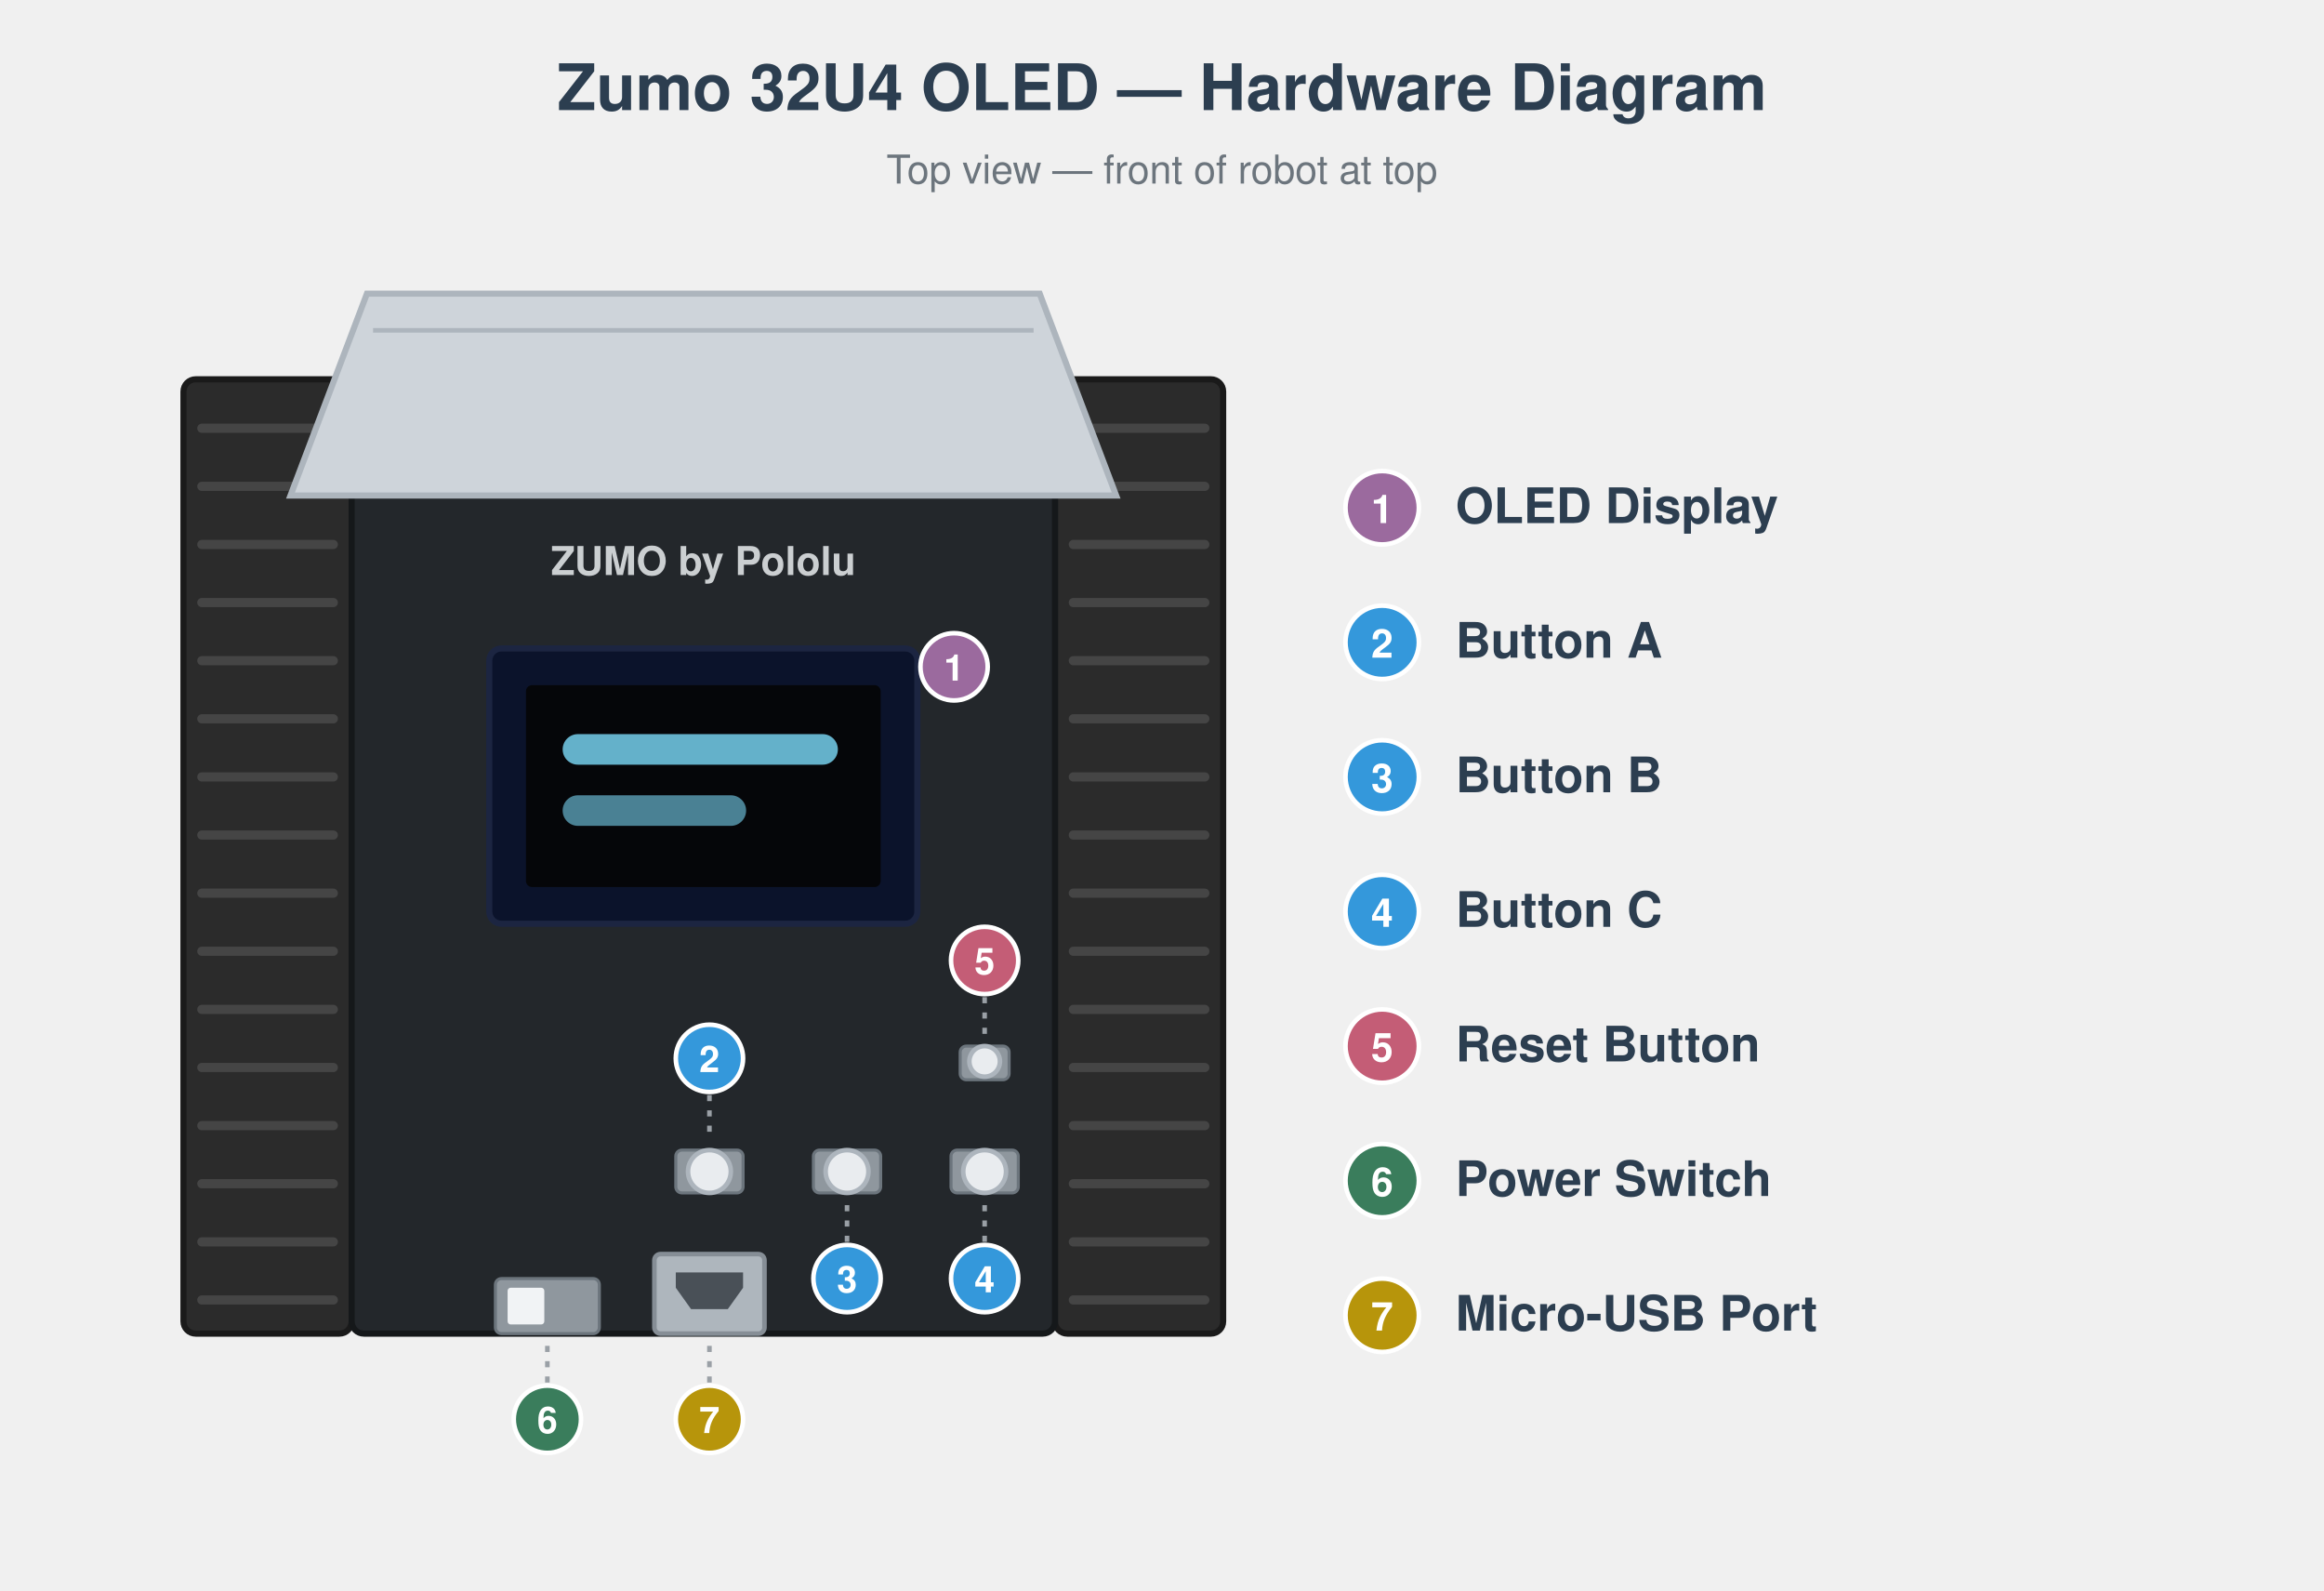
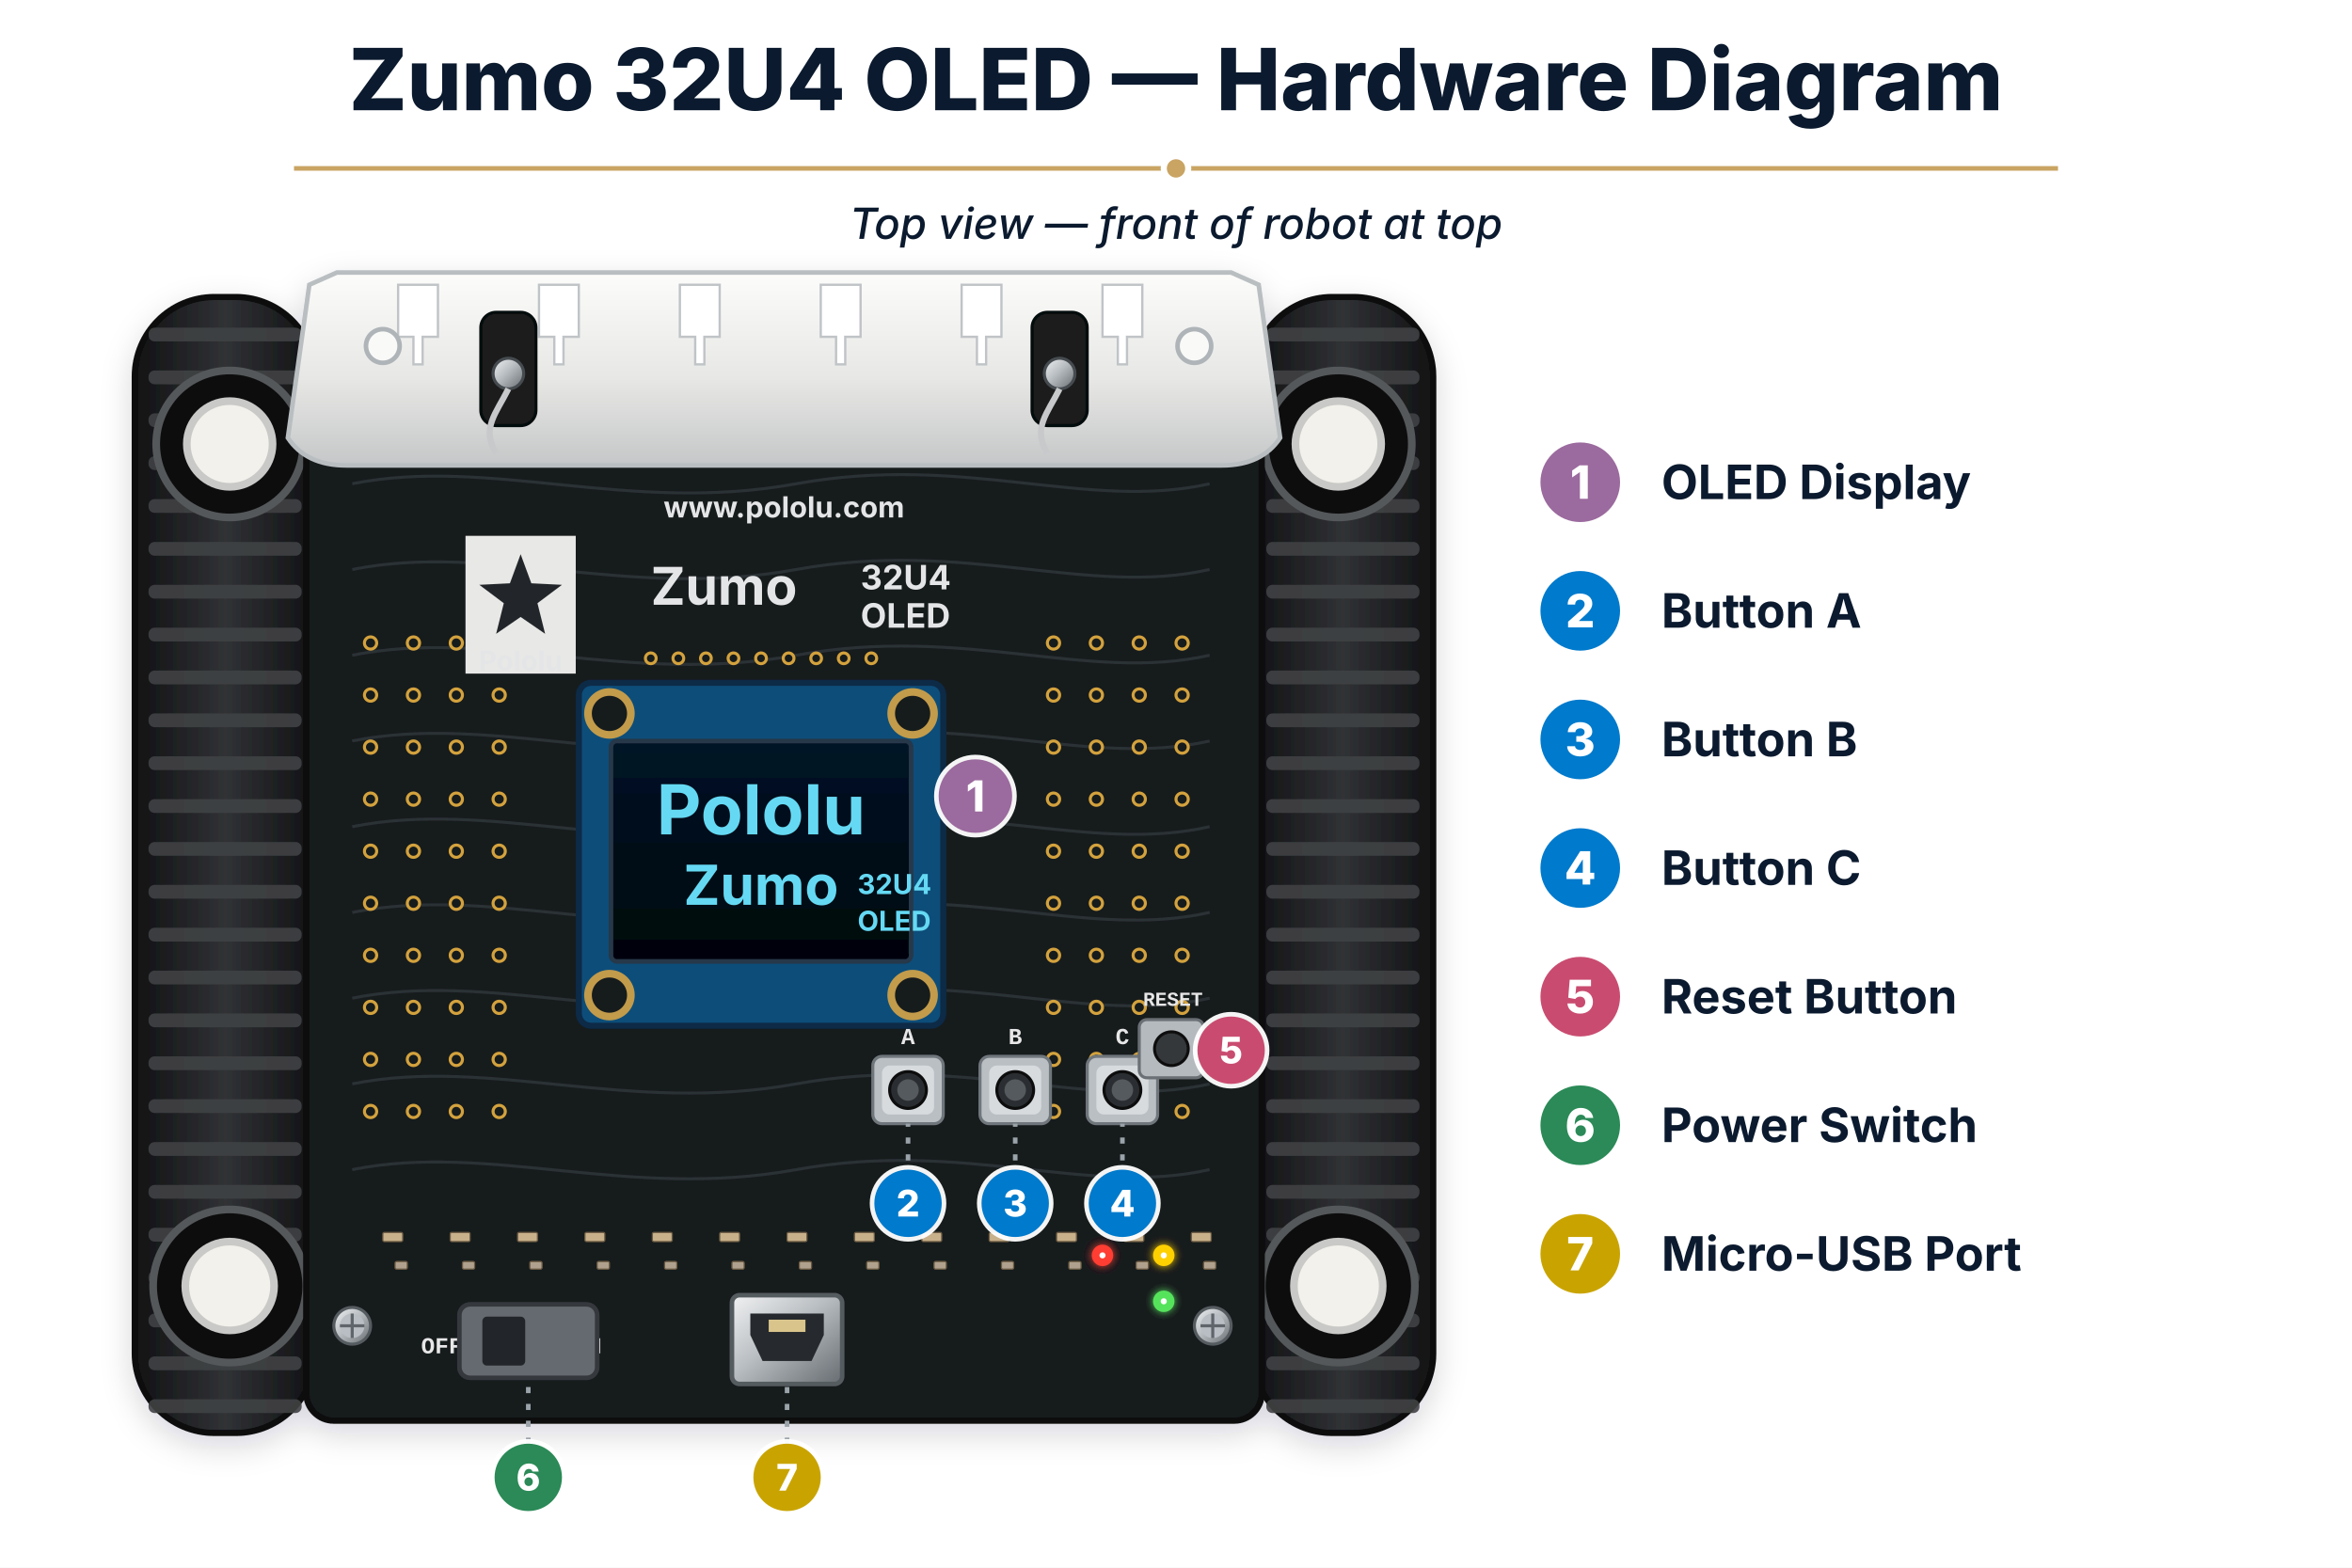
- <svg xmlns="http://www.w3.org/2000/svg" viewBox="0 0 760 520" font-family="Helvetica, Arial, sans-serif">
-   <text x="380" y="36" text-anchor="middle" font-size="21" font-weight="bold" fill="#2c3e50">Zumo 32U4 OLED — Hardware Diagram</text>
-   <text x="380" y="60" text-anchor="middle" font-size="13" fill="#6c757d">Top view — front of robot at top</text>
-   <rect x="60" y="124" width="55" height="312" rx="4" fill="#2b2b2b" stroke="#1a1a1a" stroke-width="2" />
-   <rect x="345" y="124" width="55" height="312" rx="4" fill="#2b2b2b" stroke="#1a1a1a" stroke-width="2" />
-   <g stroke="#454545" stroke-width="3" stroke-linecap="round">
-     <line x1="66" y1="140" x2="109" y2="140" />
-     <line x1="66" y1="159" x2="109" y2="159" />
-     <line x1="66" y1="178" x2="109" y2="178" />
-     <line x1="66" y1="197" x2="109" y2="197" />
-     <line x1="66" y1="216" x2="109" y2="216" />
-     <line x1="66" y1="235" x2="109" y2="235" />
-     <line x1="66" y1="254" x2="109" y2="254" />
-     <line x1="66" y1="273" x2="109" y2="273" />
-     <line x1="66" y1="292" x2="109" y2="292" />
-     <line x1="66" y1="311" x2="109" y2="311" />
-     <line x1="66" y1="330" x2="109" y2="330" />
-     <line x1="66" y1="349" x2="109" y2="349" />
-     <line x1="66" y1="368" x2="109" y2="368" />
-     <line x1="66" y1="387" x2="109" y2="387" />
-     <line x1="66" y1="406" x2="109" y2="406" />
-     <line x1="66" y1="425" x2="109" y2="425" />
-     <line x1="351" y1="140" x2="394" y2="140" />
-     <line x1="351" y1="159" x2="394" y2="159" />
-     <line x1="351" y1="178" x2="394" y2="178" />
-     <line x1="351" y1="197" x2="394" y2="197" />
-     <line x1="351" y1="216" x2="394" y2="216" />
-     <line x1="351" y1="235" x2="394" y2="235" />
-     <line x1="351" y1="254" x2="394" y2="254" />
-     <line x1="351" y1="273" x2="394" y2="273" />
-     <line x1="351" y1="292" x2="394" y2="292" />
-     <line x1="351" y1="311" x2="394" y2="311" />
-     <line x1="351" y1="330" x2="394" y2="330" />
-     <line x1="351" y1="349" x2="394" y2="349" />
-     <line x1="351" y1="368" x2="394" y2="368" />
-     <line x1="351" y1="387" x2="394" y2="387" />
-     <line x1="351" y1="406" x2="394" y2="406" />
-     <line x1="351" y1="425" x2="394" y2="425" />
+ <svg xmlns="http://www.w3.org/2000/svg" width="1536" height="1024" viewBox="0 0 1536 1024" role="img" aria-labelledby="title desc">
+   <defs>
+     <linearGradient id="track" x1="0" y1="0" x2="1" y2="0">
+       <stop offset="0" stop-color="#111214" />
+       <stop offset="0.5" stop-color="#303235" />
+       <stop offset="1" stop-color="#111214" />
+     </linearGradient>
+     <linearGradient id="metal" x1="0" y1="0" x2="1" y2="1">
+       <stop offset="0" stop-color="#F1F2F3" />
+       <stop offset="0.45" stop-color="#B9BEC2" />
+       <stop offset="1" stop-color="#666C71" />
+     </linearGradient>
+     <linearGradient id="blade" x1="0" y1="0" x2="0" y2="1">
+       <stop offset="0" stop-color="#FCFCFB" />
+       <stop offset="0.55" stop-color="#E7E7E5" />
+       <stop offset="1" stop-color="#C5C7C8" />
+     </linearGradient>
+     <linearGradient id="oledBlue" x1="0" y1="0" x2="0" y2="1">
+       <stop offset="0" stop-color="#061426" />
+       <stop offset="1" stop-color="#00050B" />
+     </linearGradient>
+     <filter id="softShadow" x="-20%" y="-20%" width="140%" height="150%">
+       <feDropShadow dx="0" dy="7" stdDeviation="10" flood-color="#0B1A2E" flood-opacity="0.16" />
+     </filter>
+     <filter id="tinyGlow" x="-100%" y="-100%" width="300%" height="300%">
+       <feGaussianBlur stdDeviation="3" result="b" />
+       <feMerge>
+         <feMergeNode in="b" />
+         <feMergeNode in="SourceGraphic" />
+       </feMerge>
+     </filter>
+     <style>
+     .title{font-family:Inter,Arial,sans-serif;font-size:56px;font-weight:800;fill:#0B1A2E;}
+     .subtitle{font-family:Inter,Arial,sans-serif;font-size:28px;font-style:italic;font-weight:500;fill:#0B1A2E;}
+     .legend{font-family:Inter,Arial,sans-serif;font-size:31px;font-weight:700;fill:#0B1A2E;}
+     .badge{font-family:Inter,Arial,sans-serif;font-weight:800;fill:#FFFFFF;}
+     .silk{font-family:'JetBrains Mono','Courier New',monospace;font-weight:700;fill:#E7E7E7;}
+     .boardtext{font-family:Inter,Arial,sans-serif;font-weight:700;fill:#E4E5E6;}
+   </style>
+   </defs>
+   <rect width="1536" height="1024" fill="#FFFFFF" />
+   <text x="768" y="72" text-anchor="middle" class="title">Zumo 32U4 OLED — Hardware Diagram</text>
+   <line x1="192" y1="110" x2="1344" y2="110" stroke="#C9A463" stroke-width="3" />
+   <circle cx="768" cy="110" r="8" fill="#C9A463" stroke="#FFFFFF" stroke-width="4" />
+   <text x="768" y="156" text-anchor="middle" class="subtitle">Top view — front of robot at top</text>
+   <g filter="url(#softShadow)">
+     <rect x="88" y="194" width="118" height="742" rx="52" fill="url(#track)" stroke="#08090A" stroke-width="4" />
+     <rect x="818" y="194" width="118" height="742" rx="52" fill="url(#track)" stroke="#08090A" stroke-width="4" />
+     <rect x="97" y="214" width="100" height="9" rx="4" fill="#3F4144" opacity="0.9" />
+     <rect x="827" y="214" width="100" height="9" rx="4" fill="#3F4144" opacity="0.9" />
+     <rect x="97" y="242" width="100" height="9" rx="4" fill="#3F4144" opacity="0.9" />
+     <rect x="827" y="242" width="100" height="9" rx="4" fill="#3F4144" opacity="0.9" />
+     <rect x="97" y="270" width="100" height="9" rx="4" fill="#3F4144" opacity="0.9" />
+     <rect x="827" y="270" width="100" height="9" rx="4" fill="#3F4144" opacity="0.9" />
+     <rect x="97" y="298" width="100" height="9" rx="4" fill="#3F4144" opacity="0.9" />
+     <rect x="827" y="298" width="100" height="9" rx="4" fill="#3F4144" opacity="0.9" />
+     <rect x="97" y="326" width="100" height="9" rx="4" fill="#3F4144" opacity="0.9" />
+     <rect x="827" y="326" width="100" height="9" rx="4" fill="#3F4144" opacity="0.9" />
+     <rect x="97" y="354" width="100" height="9" rx="4" fill="#3F4144" opacity="0.9" />
+     <rect x="827" y="354" width="100" height="9" rx="4" fill="#3F4144" opacity="0.9" />
+     <rect x="97" y="382" width="100" height="9" rx="4" fill="#3F4144" opacity="0.9" />
+     <rect x="827" y="382" width="100" height="9" rx="4" fill="#3F4144" opacity="0.9" />
+     <rect x="97" y="410" width="100" height="9" rx="4" fill="#3F4144" opacity="0.9" />
+     <rect x="827" y="410" width="100" height="9" rx="4" fill="#3F4144" opacity="0.9" />
+     <rect x="97" y="438" width="100" height="9" rx="4" fill="#3F4144" opacity="0.9" />
+     <rect x="827" y="438" width="100" height="9" rx="4" fill="#3F4144" opacity="0.9" />
+     <rect x="97" y="466" width="100" height="9" rx="4" fill="#3F4144" opacity="0.9" />
+     <rect x="827" y="466" width="100" height="9" rx="4" fill="#3F4144" opacity="0.9" />
+     <rect x="97" y="494" width="100" height="9" rx="4" fill="#3F4144" opacity="0.9" />
+     <rect x="827" y="494" width="100" height="9" rx="4" fill="#3F4144" opacity="0.9" />
+     <rect x="97" y="522" width="100" height="9" rx="4" fill="#3F4144" opacity="0.9" />
+     <rect x="827" y="522" width="100" height="9" rx="4" fill="#3F4144" opacity="0.9" />
+     <rect x="97" y="550" width="100" height="9" rx="4" fill="#3F4144" opacity="0.9" />
+     <rect x="827" y="550" width="100" height="9" rx="4" fill="#3F4144" opacity="0.9" />
+     <rect x="97" y="578" width="100" height="9" rx="4" fill="#3F4144" opacity="0.9" />
+     <rect x="827" y="578" width="100" height="9" rx="4" fill="#3F4144" opacity="0.9" />
+     <rect x="97" y="606" width="100" height="9" rx="4" fill="#3F4144" opacity="0.9" />
+     <rect x="827" y="606" width="100" height="9" rx="4" fill="#3F4144" opacity="0.9" />
+     <rect x="97" y="634" width="100" height="9" rx="4" fill="#3F4144" opacity="0.9" />
+     <rect x="827" y="634" width="100" height="9" rx="4" fill="#3F4144" opacity="0.9" />
+     <rect x="97" y="662" width="100" height="9" rx="4" fill="#3F4144" opacity="0.9" />
+     <rect x="827" y="662" width="100" height="9" rx="4" fill="#3F4144" opacity="0.9" />
+     <rect x="97" y="690" width="100" height="9" rx="4" fill="#3F4144" opacity="0.9" />
+     <rect x="827" y="690" width="100" height="9" rx="4" fill="#3F4144" opacity="0.9" />
+     <rect x="97" y="718" width="100" height="9" rx="4" fill="#3F4144" opacity="0.9" />
+     <rect x="827" y="718" width="100" height="9" rx="4" fill="#3F4144" opacity="0.9" />
+     <rect x="97" y="746" width="100" height="9" rx="4" fill="#3F4144" opacity="0.9" />
+     <rect x="827" y="746" width="100" height="9" rx="4" fill="#3F4144" opacity="0.9" />
+     <rect x="97" y="774" width="100" height="9" rx="4" fill="#3F4144" opacity="0.9" />
+     <rect x="827" y="774" width="100" height="9" rx="4" fill="#3F4144" opacity="0.9" />
+     <rect x="97" y="802" width="100" height="9" rx="4" fill="#3F4144" opacity="0.9" />
+     <rect x="827" y="802" width="100" height="9" rx="4" fill="#3F4144" opacity="0.9" />
+     <rect x="97" y="830" width="100" height="9" rx="4" fill="#3F4144" opacity="0.9" />
+     <rect x="827" y="830" width="100" height="9" rx="4" fill="#3F4144" opacity="0.9" />
+     <rect x="97" y="858" width="100" height="9" rx="4" fill="#3F4144" opacity="0.9" />
+     <rect x="827" y="858" width="100" height="9" rx="4" fill="#3F4144" opacity="0.9" />
+     <rect x="97" y="886" width="100" height="9" rx="4" fill="#3F4144" opacity="0.9" />
+     <rect x="827" y="886" width="100" height="9" rx="4" fill="#3F4144" opacity="0.9" />
+     <rect x="97" y="914" width="100" height="9" rx="4" fill="#3F4144" opacity="0.9" />
+     <rect x="827" y="914" width="100" height="9" rx="4" fill="#3F4144" opacity="0.9" />
+     <circle cx="150" cy="290" r="48" fill="#0E0F10" stroke="#55585A" stroke-width="5" />
+     <circle cx="150" cy="840" r="50" fill="#0E0F10" stroke="#55585A" stroke-width="5" />
+     <circle cx="150" cy="290" r="28" fill="#F3F1EB" stroke="#C9C9C7" stroke-width="5" />
+     <circle cx="150" cy="840" r="29" fill="#F3F1EB" stroke="#C9C9C7" stroke-width="5" />
+     <circle cx="874" cy="290" r="48" fill="#0E0F10" stroke="#55585A" stroke-width="5" />
+     <circle cx="874" cy="840" r="50" fill="#0E0F10" stroke="#55585A" stroke-width="5" />
+     <circle cx="874" cy="290" r="28" fill="#F3F1EB" stroke="#C9C9C7" stroke-width="5" />
+     <circle cx="874" cy="840" r="29" fill="#F3F1EB" stroke="#C9C9C7" stroke-width="5" />
+     <path d="M200 232 Q200 212 220 212 H804 Q824 212 824 232 V908 Q824 928 804 928 H220 Q200 928 200 908 Z" fill="#171A1D" />
+     <rect x="200" y="212" width="624" height="716" rx="18" fill="#171A1D" stroke="#08090A" stroke-width="4" />
+     <path d="M230 260 C320 242, 410 280, 520 260 S710 278, 790 260" fill="none" stroke="#2D3237" stroke-width="2" opacity="0.9" />
+     <path d="M230 316 C320 298, 410 336, 520 316 S710 334, 790 316" fill="none" stroke="#2D3237" stroke-width="2" opacity="0.9" />
+     <path d="M230 372 C320 354, 410 392, 520 372 S710 390, 790 372" fill="none" stroke="#2D3237" stroke-width="2" opacity="0.9" />
+     <path d="M230 428 C320 410, 410 448, 520 428 S710 446, 790 428" fill="none" stroke="#2D3237" stroke-width="2" opacity="0.9" />
+     <path d="M230 484 C320 466, 410 504, 520 484 S710 502, 790 484" fill="none" stroke="#2D3237" stroke-width="2" opacity="0.9" />
+     <path d="M230 540 C320 522, 410 560, 520 540 S710 558, 790 540" fill="none" stroke="#2D3237" stroke-width="2" opacity="0.9" />
+     <path d="M230 596 C320 578, 410 616, 520 596 S710 614, 790 596" fill="none" stroke="#2D3237" stroke-width="2" opacity="0.9" />
+     <path d="M230 652 C320 634, 410 672, 520 652 S710 670, 790 652" fill="none" stroke="#2D3237" stroke-width="2" opacity="0.9" />
+     <path d="M230 708 C320 690, 410 728, 520 708 S710 726, 790 708" fill="none" stroke="#2D3237" stroke-width="2" opacity="0.9" />
+     <path d="M230 764 C320 746, 410 784, 520 764 S710 782, 790 764" fill="none" stroke="#2D3237" stroke-width="2" opacity="0.9" />
+     <circle cx="242" cy="420" r="4" fill="#171A1D" stroke="#D3A23E" stroke-width="2" />
+     <circle cx="242" cy="454" r="4" fill="#171A1D" stroke="#D3A23E" stroke-width="2" />
+     <circle cx="242" cy="488" r="4" fill="#171A1D" stroke="#D3A23E" stroke-width="2" />
+     <circle cx="242" cy="522" r="4" fill="#171A1D" stroke="#D3A23E" stroke-width="2" />
+     <circle cx="242" cy="556" r="4" fill="#171A1D" stroke="#D3A23E" stroke-width="2" />
+     <circle cx="242" cy="590" r="4" fill="#171A1D" stroke="#D3A23E" stroke-width="2" />
+     <circle cx="242" cy="624" r="4" fill="#171A1D" stroke="#D3A23E" stroke-width="2" />
+     <circle cx="242" cy="658" r="4" fill="#171A1D" stroke="#D3A23E" stroke-width="2" />
+     <circle cx="242" cy="692" r="4" fill="#171A1D" stroke="#D3A23E" stroke-width="2" />
+     <circle cx="242" cy="726" r="4" fill="#171A1D" stroke="#D3A23E" stroke-width="2" />
+     <circle cx="270" cy="420" r="4" fill="#171A1D" stroke="#D3A23E" stroke-width="2" />
+     <circle cx="270" cy="454" r="4" fill="#171A1D" stroke="#D3A23E" stroke-width="2" />
+     <circle cx="270" cy="488" r="4" fill="#171A1D" stroke="#D3A23E" stroke-width="2" />
+     <circle cx="270" cy="522" r="4" fill="#171A1D" stroke="#D3A23E" stroke-width="2" />
+     <circle cx="270" cy="556" r="4" fill="#171A1D" stroke="#D3A23E" stroke-width="2" />
+     <circle cx="270" cy="590" r="4" fill="#171A1D" stroke="#D3A23E" stroke-width="2" />
+     <circle cx="270" cy="624" r="4" fill="#171A1D" stroke="#D3A23E" stroke-width="2" />
+     <circle cx="270" cy="658" r="4" fill="#171A1D" stroke="#D3A23E" stroke-width="2" />
+     <circle cx="270" cy="692" r="4" fill="#171A1D" stroke="#D3A23E" stroke-width="2" />
+     <circle cx="270" cy="726" r="4" fill="#171A1D" stroke="#D3A23E" stroke-width="2" />
+     <circle cx="298" cy="420" r="4" fill="#171A1D" stroke="#D3A23E" stroke-width="2" />
+     <circle cx="298" cy="454" r="4" fill="#171A1D" stroke="#D3A23E" stroke-width="2" />
+     <circle cx="298" cy="488" r="4" fill="#171A1D" stroke="#D3A23E" stroke-width="2" />
+     <circle cx="298" cy="522" r="4" fill="#171A1D" stroke="#D3A23E" stroke-width="2" />
+     <circle cx="298" cy="556" r="4" fill="#171A1D" stroke="#D3A23E" stroke-width="2" />
+     <circle cx="298" cy="590" r="4" fill="#171A1D" stroke="#D3A23E" stroke-width="2" />
+     <circle cx="298" cy="624" r="4" fill="#171A1D" stroke="#D3A23E" stroke-width="2" />
+     <circle cx="298" cy="658" r="4" fill="#171A1D" stroke="#D3A23E" stroke-width="2" />
+     <circle cx="298" cy="692" r="4" fill="#171A1D" stroke="#D3A23E" stroke-width="2" />
+     <circle cx="298" cy="726" r="4" fill="#171A1D" stroke="#D3A23E" stroke-width="2" />
+     <circle cx="326" cy="420" r="4" fill="#171A1D" stroke="#D3A23E" stroke-width="2" />
+     <circle cx="326" cy="454" r="4" fill="#171A1D" stroke="#D3A23E" stroke-width="2" />
+     <circle cx="326" cy="488" r="4" fill="#171A1D" stroke="#D3A23E" stroke-width="2" />
+     <circle cx="326" cy="522" r="4" fill="#171A1D" stroke="#D3A23E" stroke-width="2" />
+     <circle cx="326" cy="556" r="4" fill="#171A1D" stroke="#D3A23E" stroke-width="2" />
+     <circle cx="326" cy="590" r="4" fill="#171A1D" stroke="#D3A23E" stroke-width="2" />
+     <circle cx="326" cy="624" r="4" fill="#171A1D" stroke="#D3A23E" stroke-width="2" />
+     <circle cx="326" cy="658" r="4" fill="#171A1D" stroke="#D3A23E" stroke-width="2" />
+     <circle cx="326" cy="692" r="4" fill="#171A1D" stroke="#D3A23E" stroke-width="2" />
+     <circle cx="326" cy="726" r="4" fill="#171A1D" stroke="#D3A23E" stroke-width="2" />
+     <circle cx="688" cy="420" r="4" fill="#171A1D" stroke="#D3A23E" stroke-width="2" />
+     <circle cx="688" cy="454" r="4" fill="#171A1D" stroke="#D3A23E" stroke-width="2" />
+     <circle cx="688" cy="488" r="4" fill="#171A1D" stroke="#D3A23E" stroke-width="2" />
+     <circle cx="688" cy="522" r="4" fill="#171A1D" stroke="#D3A23E" stroke-width="2" />
+     <circle cx="688" cy="556" r="4" fill="#171A1D" stroke="#D3A23E" stroke-width="2" />
+     <circle cx="688" cy="590" r="4" fill="#171A1D" stroke="#D3A23E" stroke-width="2" />
+     <circle cx="688" cy="624" r="4" fill="#171A1D" stroke="#D3A23E" stroke-width="2" />
+     <circle cx="688" cy="658" r="4" fill="#171A1D" stroke="#D3A23E" stroke-width="2" />
+     <circle cx="688" cy="692" r="4" fill="#171A1D" stroke="#D3A23E" stroke-width="2" />
+     <circle cx="688" cy="726" r="4" fill="#171A1D" stroke="#D3A23E" stroke-width="2" />
+     <circle cx="716" cy="420" r="4" fill="#171A1D" stroke="#D3A23E" stroke-width="2" />
+     <circle cx="716" cy="454" r="4" fill="#171A1D" stroke="#D3A23E" stroke-width="2" />
+     <circle cx="716" cy="488" r="4" fill="#171A1D" stroke="#D3A23E" stroke-width="2" />
+     <circle cx="716" cy="522" r="4" fill="#171A1D" stroke="#D3A23E" stroke-width="2" />
+     <circle cx="716" cy="556" r="4" fill="#171A1D" stroke="#D3A23E" stroke-width="2" />
+     <circle cx="716" cy="590" r="4" fill="#171A1D" stroke="#D3A23E" stroke-width="2" />
+     <circle cx="716" cy="624" r="4" fill="#171A1D" stroke="#D3A23E" stroke-width="2" />
+     <circle cx="716" cy="658" r="4" fill="#171A1D" stroke="#D3A23E" stroke-width="2" />
+     <circle cx="716" cy="692" r="4" fill="#171A1D" stroke="#D3A23E" stroke-width="2" />
+     <circle cx="716" cy="726" r="4" fill="#171A1D" stroke="#D3A23E" stroke-width="2" />
+     <circle cx="744" cy="420" r="4" fill="#171A1D" stroke="#D3A23E" stroke-width="2" />
+     <circle cx="744" cy="454" r="4" fill="#171A1D" stroke="#D3A23E" stroke-width="2" />
+     <circle cx="744" cy="488" r="4" fill="#171A1D" stroke="#D3A23E" stroke-width="2" />
+     <circle cx="744" cy="522" r="4" fill="#171A1D" stroke="#D3A23E" stroke-width="2" />
+     <circle cx="744" cy="556" r="4" fill="#171A1D" stroke="#D3A23E" stroke-width="2" />
+     <circle cx="744" cy="590" r="4" fill="#171A1D" stroke="#D3A23E" stroke-width="2" />
+     <circle cx="744" cy="624" r="4" fill="#171A1D" stroke="#D3A23E" stroke-width="2" />
+     <circle cx="744" cy="658" r="4" fill="#171A1D" stroke="#D3A23E" stroke-width="2" />
+     <circle cx="744" cy="692" r="4" fill="#171A1D" stroke="#D3A23E" stroke-width="2" />
+     <circle cx="744" cy="726" r="4" fill="#171A1D" stroke="#D3A23E" stroke-width="2" />
+     <circle cx="772" cy="420" r="4" fill="#171A1D" stroke="#D3A23E" stroke-width="2" />
+     <circle cx="772" cy="454" r="4" fill="#171A1D" stroke="#D3A23E" stroke-width="2" />
+     <circle cx="772" cy="488" r="4" fill="#171A1D" stroke="#D3A23E" stroke-width="2" />
+     <circle cx="772" cy="522" r="4" fill="#171A1D" stroke="#D3A23E" stroke-width="2" />
+     <circle cx="772" cy="556" r="4" fill="#171A1D" stroke="#D3A23E" stroke-width="2" />
+     <circle cx="772" cy="590" r="4" fill="#171A1D" stroke="#D3A23E" stroke-width="2" />
+     <circle cx="772" cy="624" r="4" fill="#171A1D" stroke="#D3A23E" stroke-width="2" />
+     <circle cx="772" cy="658" r="4" fill="#171A1D" stroke="#D3A23E" stroke-width="2" />
+     <circle cx="772" cy="692" r="4" fill="#171A1D" stroke="#D3A23E" stroke-width="2" />
+     <circle cx="772" cy="726" r="4" fill="#171A1D" stroke="#D3A23E" stroke-width="2" />
+     <circle cx="230" cy="274" r="12" fill="url(#metal)" stroke="#555B61" stroke-width="2" />
+     <circle cx="230" cy="274" r="8" fill="#B8BEC4" />
+     <path d="M222 274 H238 M230 266 V282" stroke="#5F656A" stroke-width="2" />
+     <circle cx="792" cy="274" r="12" fill="url(#metal)" stroke="#555B61" stroke-width="2" />
+     <circle cx="792" cy="274" r="8" fill="#B8BEC4" />
+     <path d="M784 274 H800 M792 266 V282" stroke="#5F656A" stroke-width="2" />
+     <circle cx="230" cy="866" r="12" fill="url(#metal)" stroke="#555B61" stroke-width="2" />
+     <circle cx="230" cy="866" r="8" fill="#B8BEC4" />
+     <path d="M222 866 H238 M230 858 V874" stroke="#5F656A" stroke-width="2" />
+     <circle cx="792" cy="866" r="12" fill="url(#metal)" stroke="#555B61" stroke-width="2" />
+     <circle cx="792" cy="866" r="8" fill="#B8BEC4" />
+     <path d="M784 866 H800 M792 858 V874" stroke="#5F656A" stroke-width="2" />
+     <circle cx="350" cy="238" r="12" fill="url(#metal)" stroke="#555B61" stroke-width="2" />
+     <circle cx="350" cy="238" r="8" fill="#B8BEC4" />
+     <path d="M342 238 H358 M350 230 V246" stroke="#5F656A" stroke-width="2" />
+     <circle cx="674" cy="238" r="12" fill="url(#metal)" stroke="#555B61" stroke-width="2" />
+     <circle cx="674" cy="238" r="8" fill="#B8BEC4" />
+     <path d="M666 238 H682 M674 230 V246" stroke="#5F656A" stroke-width="2" />
+     <path d="M202 186 L220 178 H804 L822 186 L836 286 Q824 304 798 304 H226 Q200 304 188 286 Z" fill="url(#blade)" stroke="#B9BEC1" stroke-width="3" />
+     <path d="M260 186 h26 v34 h-10 v18 h-6 v-18 h-10 z" fill="#FFFFFF" stroke="#C0C4C7" stroke-width="1.5" />
+     <path d="M352 186 h26 v34 h-10 v18 h-6 v-18 h-10 z" fill="#FFFFFF" stroke="#C0C4C7" stroke-width="1.5" />
+     <path d="M444 186 h26 v34 h-10 v18 h-6 v-18 h-10 z" fill="#FFFFFF" stroke="#C0C4C7" stroke-width="1.5" />
+     <path d="M536 186 h26 v34 h-10 v18 h-6 v-18 h-10 z" fill="#FFFFFF" stroke="#C0C4C7" stroke-width="1.5" />
+     <path d="M628 186 h26 v34 h-10 v18 h-6 v-18 h-10 z" fill="#FFFFFF" stroke="#C0C4C7" stroke-width="1.5" />
+     <path d="M720 186 h26 v34 h-10 v18 h-6 v-18 h-10 z" fill="#FFFFFF" stroke="#C0C4C7" stroke-width="1.5" />
+     <circle cx="250" cy="226" r="11" fill="#F9F9F8" stroke="#AEB4B8" stroke-width="3" />
+     <circle cx="780" cy="226" r="11" fill="#F9F9F8" stroke="#AEB4B8" stroke-width="3" />
+     <rect x="314" y="204" width="36" height="74" rx="10" fill="#1A1B1C" stroke="#060708" stroke-width="2" />
+     <circle cx="332" cy="244" r="10" fill="url(#metal)" stroke="#454B50" stroke-width="2" />
+     <path d="M332 254 C324 270,314 280,324 296" fill="none" stroke="#C7C9CA" stroke-width="4" />
+     <rect x="674" y="204" width="36" height="74" rx="10" fill="#1A1B1C" stroke="#060708" stroke-width="2" />
+     <circle cx="692" cy="244" r="10" fill="url(#metal)" stroke="#454B50" stroke-width="2" />
+     <path d="M692 254 C684 270,674 280,684 296" fill="none" stroke="#C7C9CA" stroke-width="4" />
+     <text x="512" y="338" text-anchor="middle" class="boardtext" font-size="19">www.pololu.com</text>
+     <text x="425" y="395" class="boardtext" font-size="34">Zumo</text>
+     <text x="562" y="385" class="boardtext" font-size="22">32U4</text>
+     <text x="562" y="410" class="boardtext" font-size="22">OLED</text>
+     <rect x="304" y="350" width="72" height="90" fill="#E8E8E6" />
+     <path d="M340 362 l7 19 20 1 -16 12 5 20 -16-11 -16 11 5-20 -16-12 20-1z" fill="#24282B" />
+     <text x="340" y="438" text-anchor="middle" class="boardtext" fill="#222" font-size="18">Pololu</text>
+     <rect x="378" y="446" width="238" height="224" rx="8" fill="#0A4E7A" stroke="#0B2B46" stroke-width="4" />
+     <circle cx="398" cy="466" r="14" fill="#171B1E" stroke="#C29B4B" stroke-width="5" />
+     <circle cx="596" cy="466" r="14" fill="#171B1E" stroke="#C29B4B" stroke-width="5" />
+     <circle cx="398" cy="650" r="14" fill="#171B1E" stroke="#C29B4B" stroke-width="5" />
+     <circle cx="596" cy="650" r="14" fill="#171B1E" stroke="#C29B4B" stroke-width="5" />
+     <rect x="399" y="484" width="196" height="144" rx="4" fill="url(#oledBlue)" stroke="#25374A" stroke-width="3" />
+     <text x="497" y="545" text-anchor="middle" font-family="Inter,Arial,sans-serif" font-size="45" font-weight="700" fill="#65D9F3">Pololu</text>
+     <text x="497" y="591" text-anchor="middle" font-family="Inter,Arial,sans-serif" font-size="36" font-weight="700" fill="#65D9F3">Zumo</text>
+     <text x="560" y="584" font-family="Inter,Arial,sans-serif" font-size="18" font-weight="700" fill="#65D9F3">32U4</text>
+     <text x="560" y="608" font-family="Inter,Arial,sans-serif" font-size="18" font-weight="700" fill="#65D9F3">OLED</text>
+     <circle cx="425" cy="430" r="3.5" fill="#171A1D" stroke="#D3A23E" stroke-width="2" />
+     <circle cx="443" cy="430" r="3.5" fill="#171A1D" stroke="#D3A23E" stroke-width="2" />
+     <circle cx="461" cy="430" r="3.5" fill="#171A1D" stroke="#D3A23E" stroke-width="2" />
+     <circle cx="479" cy="430" r="3.5" fill="#171A1D" stroke="#D3A23E" stroke-width="2" />
+     <circle cx="497" cy="430" r="3.5" fill="#171A1D" stroke="#D3A23E" stroke-width="2" />
+     <circle cx="515" cy="430" r="3.5" fill="#171A1D" stroke="#D3A23E" stroke-width="2" />
+     <circle cx="533" cy="430" r="3.5" fill="#171A1D" stroke="#D3A23E" stroke-width="2" />
+     <circle cx="551" cy="430" r="3.5" fill="#171A1D" stroke="#D3A23E" stroke-width="2" />
+     <circle cx="569" cy="430" r="3.5" fill="#171A1D" stroke="#D3A23E" stroke-width="2" />
+     <g>
+       <rect x="570" y="690" width="46" height="44" rx="6" fill="#B9BFC3" stroke="#70777C" stroke-width="2" />
+       <rect x="576" y="696" width="34" height="32" rx="5" fill="#D7DBDE" />
+       <circle cx="593" cy="712" r="12" fill="#2C2F31" stroke="#0C0D0E" stroke-width="2" />
+       <circle cx="593" cy="712" r="7" fill="#555A5E" />
+       <text x="593" y="682" text-anchor="middle" class="silk" font-size="15">A</text>
+     </g>
+     <g>
+       <rect x="640" y="690" width="46" height="44" rx="6" fill="#B9BFC3" stroke="#70777C" stroke-width="2" />
+       <rect x="646" y="696" width="34" height="32" rx="5" fill="#D7DBDE" />
+       <circle cx="663" cy="712" r="12" fill="#2C2F31" stroke="#0C0D0E" stroke-width="2" />
+       <circle cx="663" cy="712" r="7" fill="#555A5E" />
+       <text x="663" y="682" text-anchor="middle" class="silk" font-size="15">B</text>
+     </g>
+     <g>
+       <rect x="710" y="690" width="46" height="44" rx="6" fill="#B9BFC3" stroke="#70777C" stroke-width="2" />
+       <rect x="716" y="696" width="34" height="32" rx="5" fill="#D7DBDE" />
+       <circle cx="733" cy="712" r="12" fill="#2C2F31" stroke="#0C0D0E" stroke-width="2" />
+       <circle cx="733" cy="712" r="7" fill="#555A5E" />
+       <text x="733" y="682" text-anchor="middle" class="silk" font-size="15">C</text>
+     </g>
+     <text x="766" y="657" text-anchor="middle" class="silk" font-size="13">RESET</text>
+     <rect x="744" y="666" width="42" height="38" rx="5" fill="#B5BABE" stroke="#6A7074" stroke-width="2" />
+     <circle cx="765" cy="685" r="11" fill="#34383B" stroke="#111" stroke-width="2" />
+     <text x="275" y="884" class="silk" font-size="15">OFF</text>
+     <text x="375" y="884" class="silk" font-size="15">ON</text>
+     <rect x="300" y="852" width="90" height="48" rx="7" fill="#656B70" stroke="#35393D" stroke-width="3" />
+     <rect x="315" y="860" width="28" height="32" rx="3" fill="#24282A" />
+     <rect x="478" y="846" width="72" height="58" rx="5" fill="url(#metal)" stroke="#555B60" stroke-width="3" />
+     <path d="M490 858 H538 V872 L530 889 H498 L490 872 Z" fill="#272B2E" />
+     <rect x="502" y="862" width="24" height="8" fill="#D9C48C" />
+     <rect x="250" y="805" width="13" height="6" rx="1" fill="#C7B08A" stroke="#6A5A42" stroke-width="0.8" />
+     <rect x="258" y="824" width="8" height="5" rx="1" fill="#AFA18D" stroke="#6A5A42" stroke-width="0.8" />
+     <rect x="294" y="805" width="13" height="6" rx="1" fill="#C7B08A" stroke="#6A5A42" stroke-width="0.8" />
+     <rect x="302" y="824" width="8" height="5" rx="1" fill="#AFA18D" stroke="#6A5A42" stroke-width="0.8" />
+     <rect x="338" y="805" width="13" height="6" rx="1" fill="#C7B08A" stroke="#6A5A42" stroke-width="0.8" />
+     <rect x="346" y="824" width="8" height="5" rx="1" fill="#AFA18D" stroke="#6A5A42" stroke-width="0.8" />
+     <rect x="382" y="805" width="13" height="6" rx="1" fill="#C7B08A" stroke="#6A5A42" stroke-width="0.8" />
+     <rect x="390" y="824" width="8" height="5" rx="1" fill="#AFA18D" stroke="#6A5A42" stroke-width="0.8" />
+     <rect x="426" y="805" width="13" height="6" rx="1" fill="#C7B08A" stroke="#6A5A42" stroke-width="0.8" />
+     <rect x="434" y="824" width="8" height="5" rx="1" fill="#AFA18D" stroke="#6A5A42" stroke-width="0.8" />
+     <rect x="470" y="805" width="13" height="6" rx="1" fill="#C7B08A" stroke="#6A5A42" stroke-width="0.8" />
+     <rect x="478" y="824" width="8" height="5" rx="1" fill="#AFA18D" stroke="#6A5A42" stroke-width="0.8" />
+     <rect x="514" y="805" width="13" height="6" rx="1" fill="#C7B08A" stroke="#6A5A42" stroke-width="0.8" />
+     <rect x="522" y="824" width="8" height="5" rx="1" fill="#AFA18D" stroke="#6A5A42" stroke-width="0.8" />
+     <rect x="558" y="805" width="13" height="6" rx="1" fill="#C7B08A" stroke="#6A5A42" stroke-width="0.8" />
+     <rect x="566" y="824" width="8" height="5" rx="1" fill="#AFA18D" stroke="#6A5A42" stroke-width="0.8" />
+     <rect x="602" y="805" width="13" height="6" rx="1" fill="#C7B08A" stroke="#6A5A42" stroke-width="0.8" />
+     <rect x="610" y="824" width="8" height="5" rx="1" fill="#AFA18D" stroke="#6A5A42" stroke-width="0.8" />
+     <rect x="646" y="805" width="13" height="6" rx="1" fill="#C7B08A" stroke="#6A5A42" stroke-width="0.8" />
+     <rect x="654" y="824" width="8" height="5" rx="1" fill="#AFA18D" stroke="#6A5A42" stroke-width="0.8" />
+     <rect x="690" y="805" width="13" height="6" rx="1" fill="#C7B08A" stroke="#6A5A42" stroke-width="0.8" />
+     <rect x="698" y="824" width="8" height="5" rx="1" fill="#AFA18D" stroke="#6A5A42" stroke-width="0.8" />
+     <rect x="734" y="805" width="13" height="6" rx="1" fill="#C7B08A" stroke="#6A5A42" stroke-width="0.8" />
+     <rect x="742" y="824" width="8" height="5" rx="1" fill="#AFA18D" stroke="#6A5A42" stroke-width="0.8" />
+     <rect x="778" y="805" width="13" height="6" rx="1" fill="#C7B08A" stroke="#6A5A42" stroke-width="0.8" />
+     <rect x="786" y="824" width="8" height="5" rx="1" fill="#AFA18D" stroke="#6A5A42" stroke-width="0.8" />
+     <circle cx="720" cy="820" r="7" fill="#FF3C30" filter="url(#tinyGlow)" />
+     <circle cx="720" cy="820" r="2" fill="#FFF" />
+     <circle cx="760" cy="820" r="7" fill="#FFD000" filter="url(#tinyGlow)" />
+     <circle cx="760" cy="820" r="2" fill="#FFF" />
+     <circle cx="760" cy="850" r="7" fill="#57E35B" filter="url(#tinyGlow)" />
+     <circle cx="760" cy="850" r="2" fill="#FFF" />
  </g>
-   <rect x="115" y="136" width="230" height="300" rx="4" fill="#23272b" stroke="#15181a" stroke-width="2" />
-   <polygon points="120,96 340,96 365,162 95,162" fill="#ced4da" stroke="#adb5bd" stroke-width="2" />
-   <line x1="122" y1="108" x2="338" y2="108" stroke="#adb5bd" stroke-width="1.5" />
-   <text x="230" y="188" text-anchor="middle" font-size="13" font-weight="600" fill="#e9ecef" opacity="0.85">ZUMO by Pololu</text>
-   <rect x="160" y="212" width="140" height="90" rx="4" fill="#0b132b" stroke="#1c2541" stroke-width="2" />
-   <rect x="172" y="224" width="116" height="66" rx="2" fill="#050609" />
-   <rect x="184" y="240" width="90" height="10" rx="5" fill="#6fc3df" opacity="0.9" />
-   <rect x="184" y="260" width="60" height="10" rx="5" fill="#6fc3df" opacity="0.65" />
-   <rect x="314" y="342" width="16" height="11" rx="2" fill="#8f979e" stroke="#6c757d" />
-   <circle cx="322" cy="347" r="5" fill="#e9ecef" stroke="#adb5bd" stroke-width="1.5" />
-   <rect x="221" y="376" width="22" height="14" rx="2" fill="#8f979e" stroke="#6c757d" />
-   <circle cx="232" cy="383" r="7" fill="#e9ecef" stroke="#adb5bd" stroke-width="1.5" />
-   <rect x="266" y="376" width="22" height="14" rx="2" fill="#8f979e" stroke="#6c757d" />
-   <circle cx="277" cy="383" r="7" fill="#e9ecef" stroke="#adb5bd" stroke-width="1.5" />
-   <rect x="311" y="376" width="22" height="14" rx="2" fill="#8f979e" stroke="#6c757d" />
-   <circle cx="322" cy="383" r="7" fill="#e9ecef" stroke="#adb5bd" stroke-width="1.5" />
-   <rect x="162" y="418" width="34" height="18" rx="2" fill="#8f979e" stroke="#6c757d" />
-   <rect x="166" y="421" width="12" height="12" rx="1" fill="#f1f3f5" />
-   <rect x="214" y="410" width="36" height="26" rx="2" fill="#aeb6bd" stroke="#868e96" stroke-width="1.5" />
-   <polygon points="221,416 243,416 243,421 238,428 226,428 221,421" fill="#495057" />
-   <g stroke="#9aa0a6" stroke-width="1.5" stroke-dasharray="2 3">
-     <line x1="232" y1="358" x2="232" y2="372" />
-     <line x1="277" y1="406" x2="277" y2="394" />
-     <line x1="322" y1="406" x2="322" y2="394" />
-     <line x1="322" y1="326" x2="322" y2="338" />
-     <line x1="179" y1="452" x2="179" y2="440" />
-     <line x1="232" y1="452" x2="232" y2="440" />
+   <g stroke="#9BA3AA" stroke-width="3" stroke-dasharray="4 7" fill="none">
+     <path d="M630 520 H610" />
+     <path d="M593 758 V734" />
+     <path d="M663 758 V734" />
+     <path d="M733 758 V734" />
+     <path d="M792 686 H785" />
+     <path d="M345 943 V902" />
+     <path d="M514 943 V904" />
  </g>
-   <g font-size="12" font-weight="bold" text-anchor="middle">
-     <circle cx="312" cy="218" r="11" fill="#9b6a9e" stroke="#ffffff" stroke-width="1.5" />
-     <text x="312" y="222.5" fill="#ffffff">1</text>
-     <circle cx="232" cy="346" r="11" fill="#3498db" stroke="#ffffff" stroke-width="1.5" />
-     <text x="232" y="350.5" fill="#ffffff">2</text>
-     <circle cx="277" cy="418" r="11" fill="#3498db" stroke="#ffffff" stroke-width="1.5" />
-     <text x="277" y="422.5" fill="#ffffff">3</text>
-     <circle cx="322" cy="418" r="11" fill="#3498db" stroke="#ffffff" stroke-width="1.5" />
-     <text x="322" y="422.5" fill="#ffffff">4</text>
-     <circle cx="322" cy="314" r="11" fill="#c45d76" stroke="#ffffff" stroke-width="1.5" />
-     <text x="322" y="318.5" fill="#ffffff">5</text>
-     <circle cx="179" cy="464" r="11" fill="#3a7d5c" stroke="#ffffff" stroke-width="1.5" />
-     <text x="179" y="468.5" fill="#ffffff">6</text>
-     <circle cx="232" cy="464" r="11" fill="#b7950b" stroke="#ffffff" stroke-width="1.5" />
-     <text x="232" y="468.5" fill="#ffffff">7</text>
-   </g>
-   <g font-size="16" font-weight="600" fill="#2c3e50">
-     <circle cx="452" cy="166" r="12" fill="#9b6a9e" stroke="#ffffff" stroke-width="1.5" />
-     <text x="452" y="171" fill="#ffffff" font-size="13" font-weight="bold" text-anchor="middle">1</text>
-     <text x="476" y="171">OLED Display</text>
-     <circle cx="452" cy="210" r="12" fill="#3498db" stroke="#ffffff" stroke-width="1.5" />
-     <text x="452" y="215" fill="#ffffff" font-size="13" font-weight="bold" text-anchor="middle">2</text>
-     <text x="476" y="215">Button A</text>
-     <circle cx="452" cy="254" r="12" fill="#3498db" stroke="#ffffff" stroke-width="1.5" />
-     <text x="452" y="259" fill="#ffffff" font-size="13" font-weight="bold" text-anchor="middle">3</text>
-     <text x="476" y="259">Button B</text>
-     <circle cx="452" cy="298" r="12" fill="#3498db" stroke="#ffffff" stroke-width="1.5" />
-     <text x="452" y="303" fill="#ffffff" font-size="13" font-weight="bold" text-anchor="middle">4</text>
-     <text x="476" y="303">Button C</text>
-     <circle cx="452" cy="342" r="12" fill="#c45d76" stroke="#ffffff" stroke-width="1.5" />
-     <text x="452" y="347" fill="#ffffff" font-size="13" font-weight="bold" text-anchor="middle">5</text>
-     <text x="476" y="347">Reset Button</text>
-     <circle cx="452" cy="386" r="12" fill="#3a7d5c" stroke="#ffffff" stroke-width="1.5" />
-     <text x="452" y="391" fill="#ffffff" font-size="13" font-weight="bold" text-anchor="middle">6</text>
-     <text x="476" y="391">Power Switch</text>
-     <circle cx="452" cy="430" r="12" fill="#b7950b" stroke="#ffffff" stroke-width="1.5" />
-     <text x="452" y="435" fill="#ffffff" font-size="13" font-weight="bold" text-anchor="middle">7</text>
-     <text x="476" y="435">Micro-USB Port</text>
-   </g>
+   <circle cx="637" cy="520" r="27" fill="#FFFFFF" opacity="0.95" />
+   <circle cx="637" cy="520" r="24" fill="#9B6A9E" />
+   <text x="637" y="530.08" text-anchor="middle" class="badge" font-size="28">1</text>
+   <circle cx="593" cy="786" r="25" fill="#FFFFFF" opacity="0.95" />
+   <circle cx="593" cy="786" r="22" fill="#007ACC" />
+   <text x="593" y="794.64" text-anchor="middle" class="badge" font-size="24">2</text>
+   <circle cx="663" cy="786" r="25" fill="#FFFFFF" opacity="0.95" />
+   <circle cx="663" cy="786" r="22" fill="#007ACC" />
+   <text x="663" y="794.64" text-anchor="middle" class="badge" font-size="24">3</text>
+   <circle cx="733" cy="786" r="25" fill="#FFFFFF" opacity="0.95" />
+   <circle cx="733" cy="786" r="22" fill="#007ACC" />
+   <text x="733" y="794.64" text-anchor="middle" class="badge" font-size="24">4</text>
+   <circle cx="804" cy="686" r="25" fill="#FFFFFF" opacity="0.95" />
+   <circle cx="804" cy="686" r="22" fill="#C94C70" />
+   <text x="804" y="694.64" text-anchor="middle" class="badge" font-size="24">5</text>
+   <circle cx="345" cy="965" r="25" fill="#FFFFFF" opacity="0.95" />
+   <circle cx="345" cy="965" r="22" fill="#2B8A57" />
+   <text x="345" y="973.64" text-anchor="middle" class="badge" font-size="24">6</text>
+   <circle cx="514" cy="965" r="25" fill="#FFFFFF" opacity="0.95" />
+   <circle cx="514" cy="965" r="22" fill="#C9A400" />
+   <text x="514" y="973.64" text-anchor="middle" class="badge" font-size="24">7</text>
+   <circle cx="1032" cy="315" r="29" fill="#FFFFFF" opacity="0.95" />
+   <circle cx="1032" cy="315" r="26" fill="#9B6A9E" />
+   <text x="1032" y="325.8" text-anchor="middle" class="badge" font-size="30">1</text>
+   <text x="1085" y="326" class="legend">OLED Display</text>
+   <circle cx="1032" cy="399" r="29" fill="#FFFFFF" opacity="0.95" />
+   <circle cx="1032" cy="399" r="26" fill="#007ACC" />
+   <text x="1032" y="409.8" text-anchor="middle" class="badge" font-size="30">2</text>
+   <text x="1085" y="410" class="legend">Button A</text>
+   <circle cx="1032" cy="483" r="29" fill="#FFFFFF" opacity="0.95" />
+   <circle cx="1032" cy="483" r="26" fill="#007ACC" />
+   <text x="1032" y="493.8" text-anchor="middle" class="badge" font-size="30">3</text>
+   <text x="1085" y="494" class="legend">Button B</text>
+   <circle cx="1032" cy="567" r="29" fill="#FFFFFF" opacity="0.95" />
+   <circle cx="1032" cy="567" r="26" fill="#007ACC" />
+   <text x="1032" y="577.8" text-anchor="middle" class="badge" font-size="30">4</text>
+   <text x="1085" y="578" class="legend">Button C</text>
+   <circle cx="1032" cy="651" r="29" fill="#FFFFFF" opacity="0.95" />
+   <circle cx="1032" cy="651" r="26" fill="#C94C70" />
+   <text x="1032" y="661.8" text-anchor="middle" class="badge" font-size="30">5</text>
+   <text x="1085" y="662" class="legend">Reset Button</text>
+   <circle cx="1032" cy="735" r="29" fill="#FFFFFF" opacity="0.95" />
+   <circle cx="1032" cy="735" r="26" fill="#2B8A57" />
+   <text x="1032" y="745.8" text-anchor="middle" class="badge" font-size="30">6</text>
+   <text x="1085" y="746" class="legend">Power Switch</text>
+   <circle cx="1032" cy="819" r="29" fill="#FFFFFF" opacity="0.95" />
+   <circle cx="1032" cy="819" r="26" fill="#C9A400" />
+   <text x="1032" y="829.8" text-anchor="middle" class="badge" font-size="30">7</text>
+   <text x="1085" y="830" class="legend">Micro-USB Port</text>
</svg>
